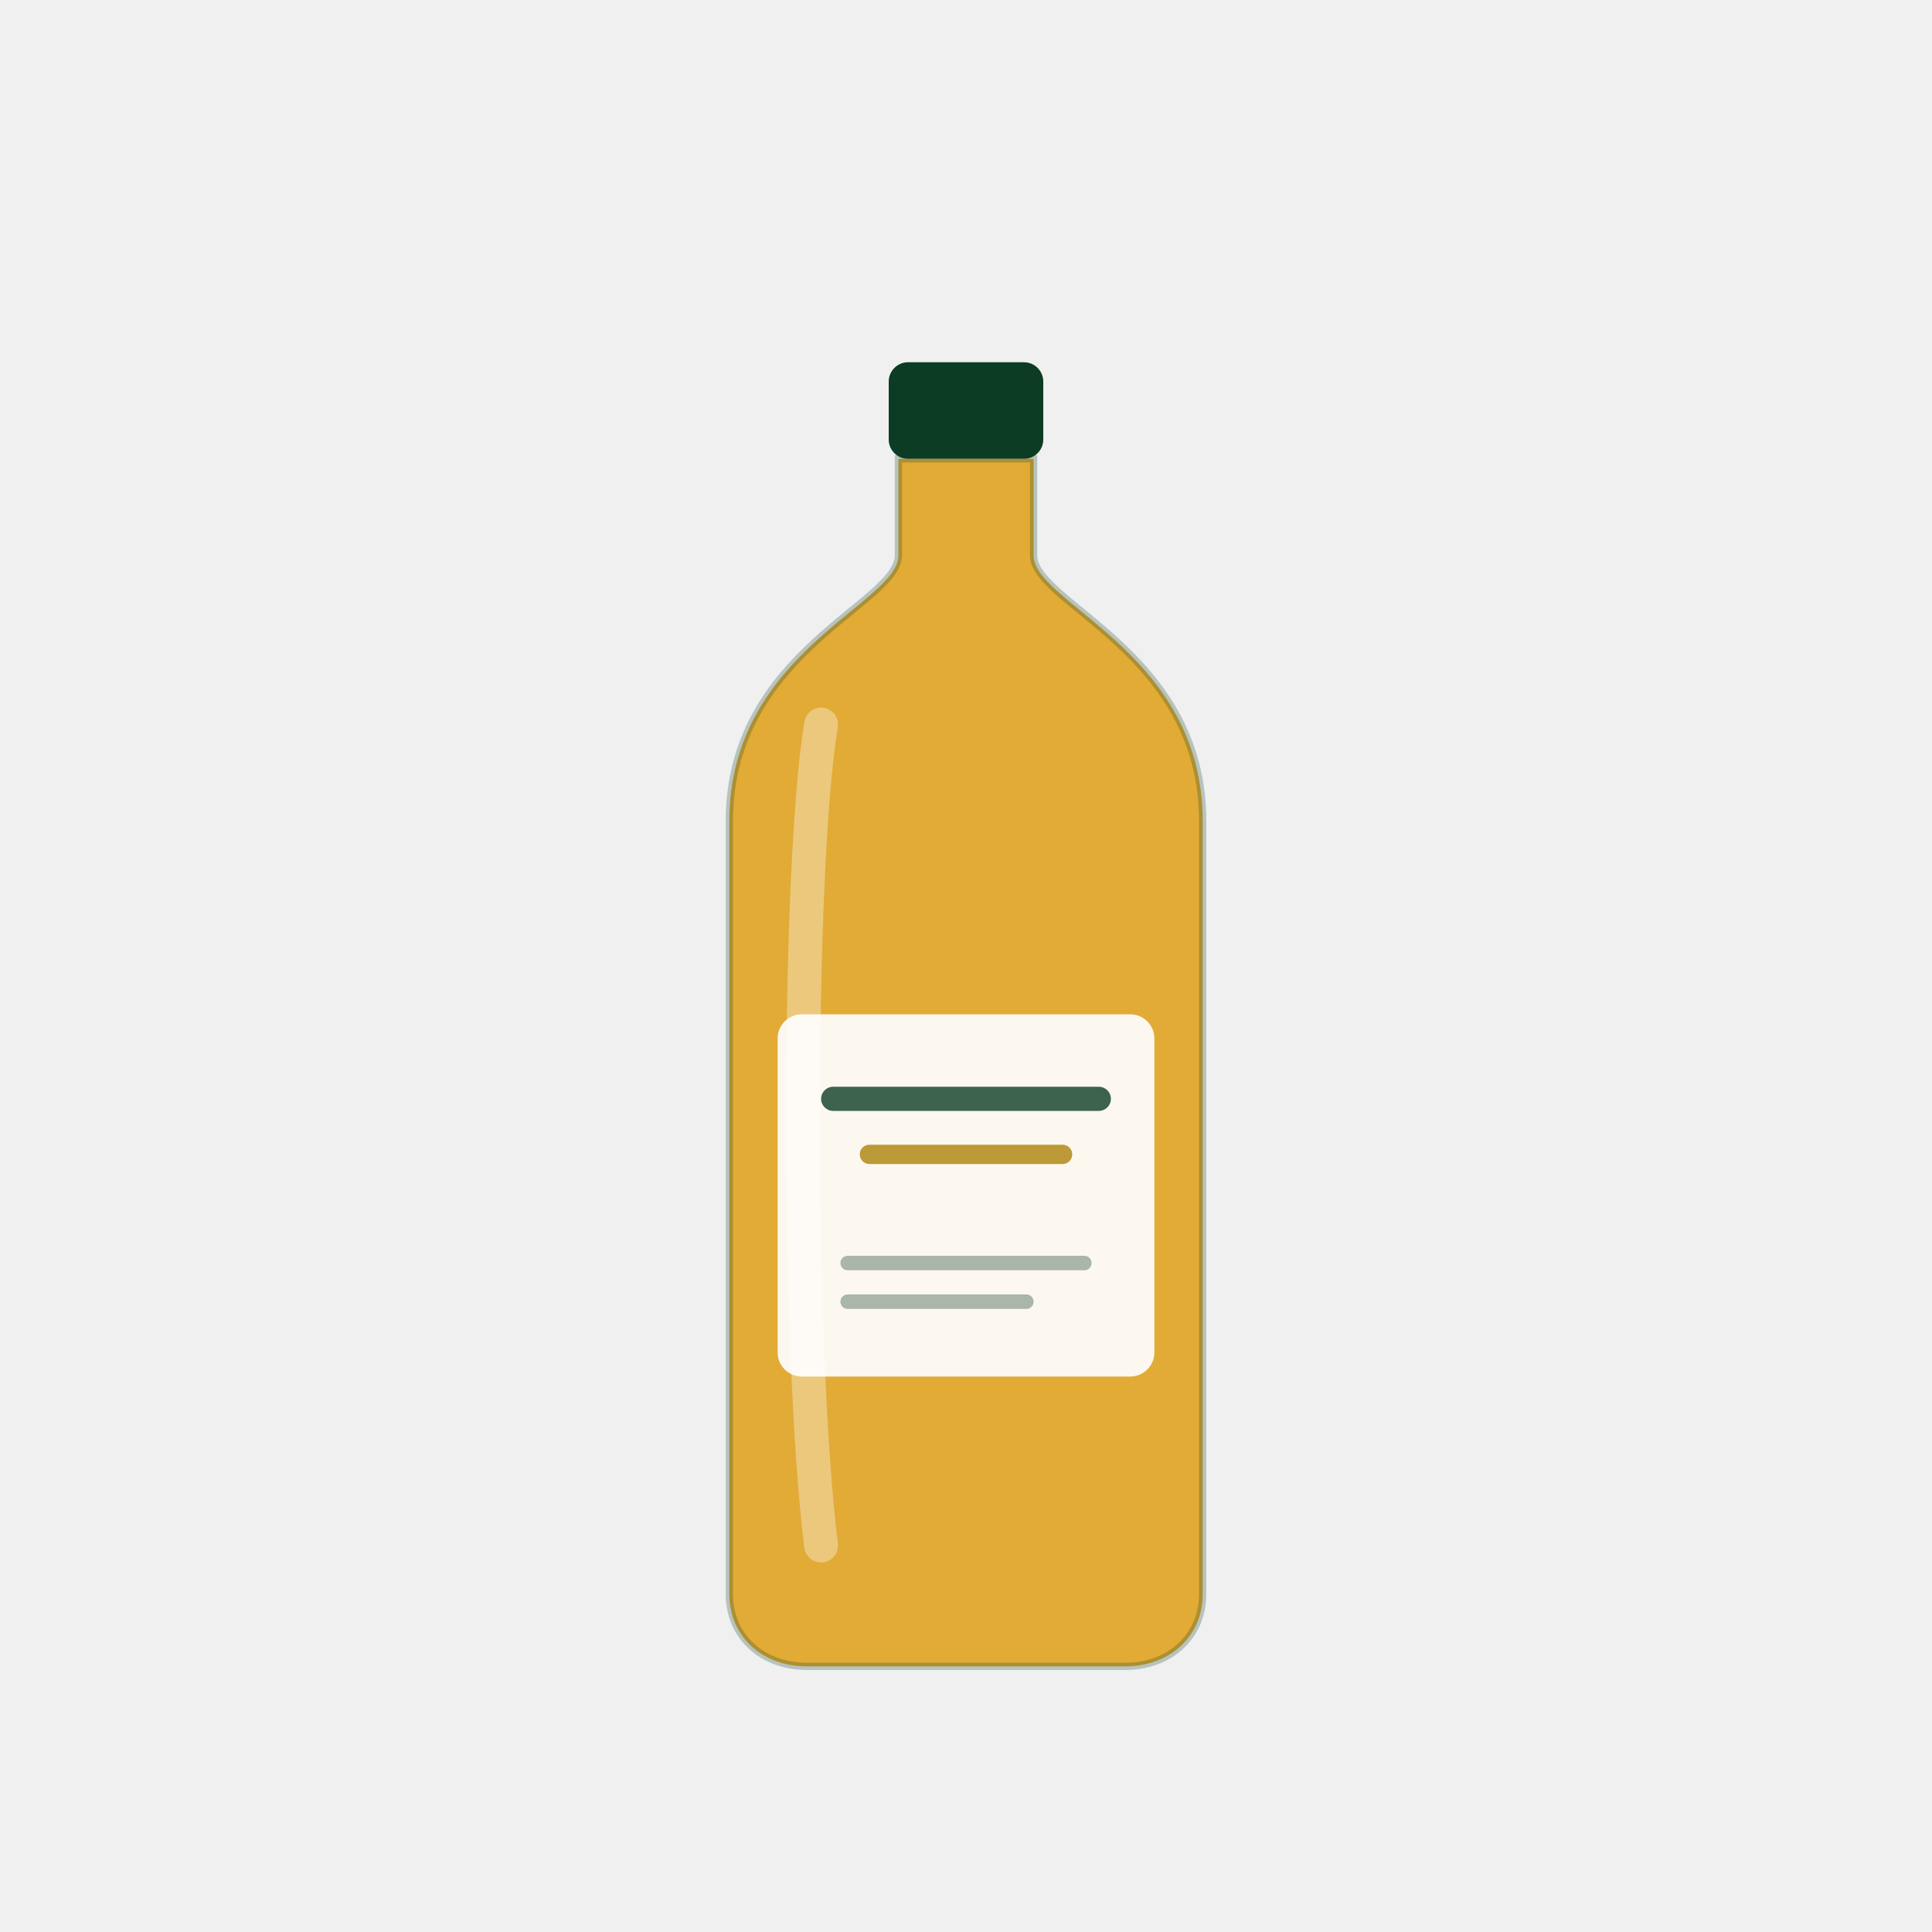
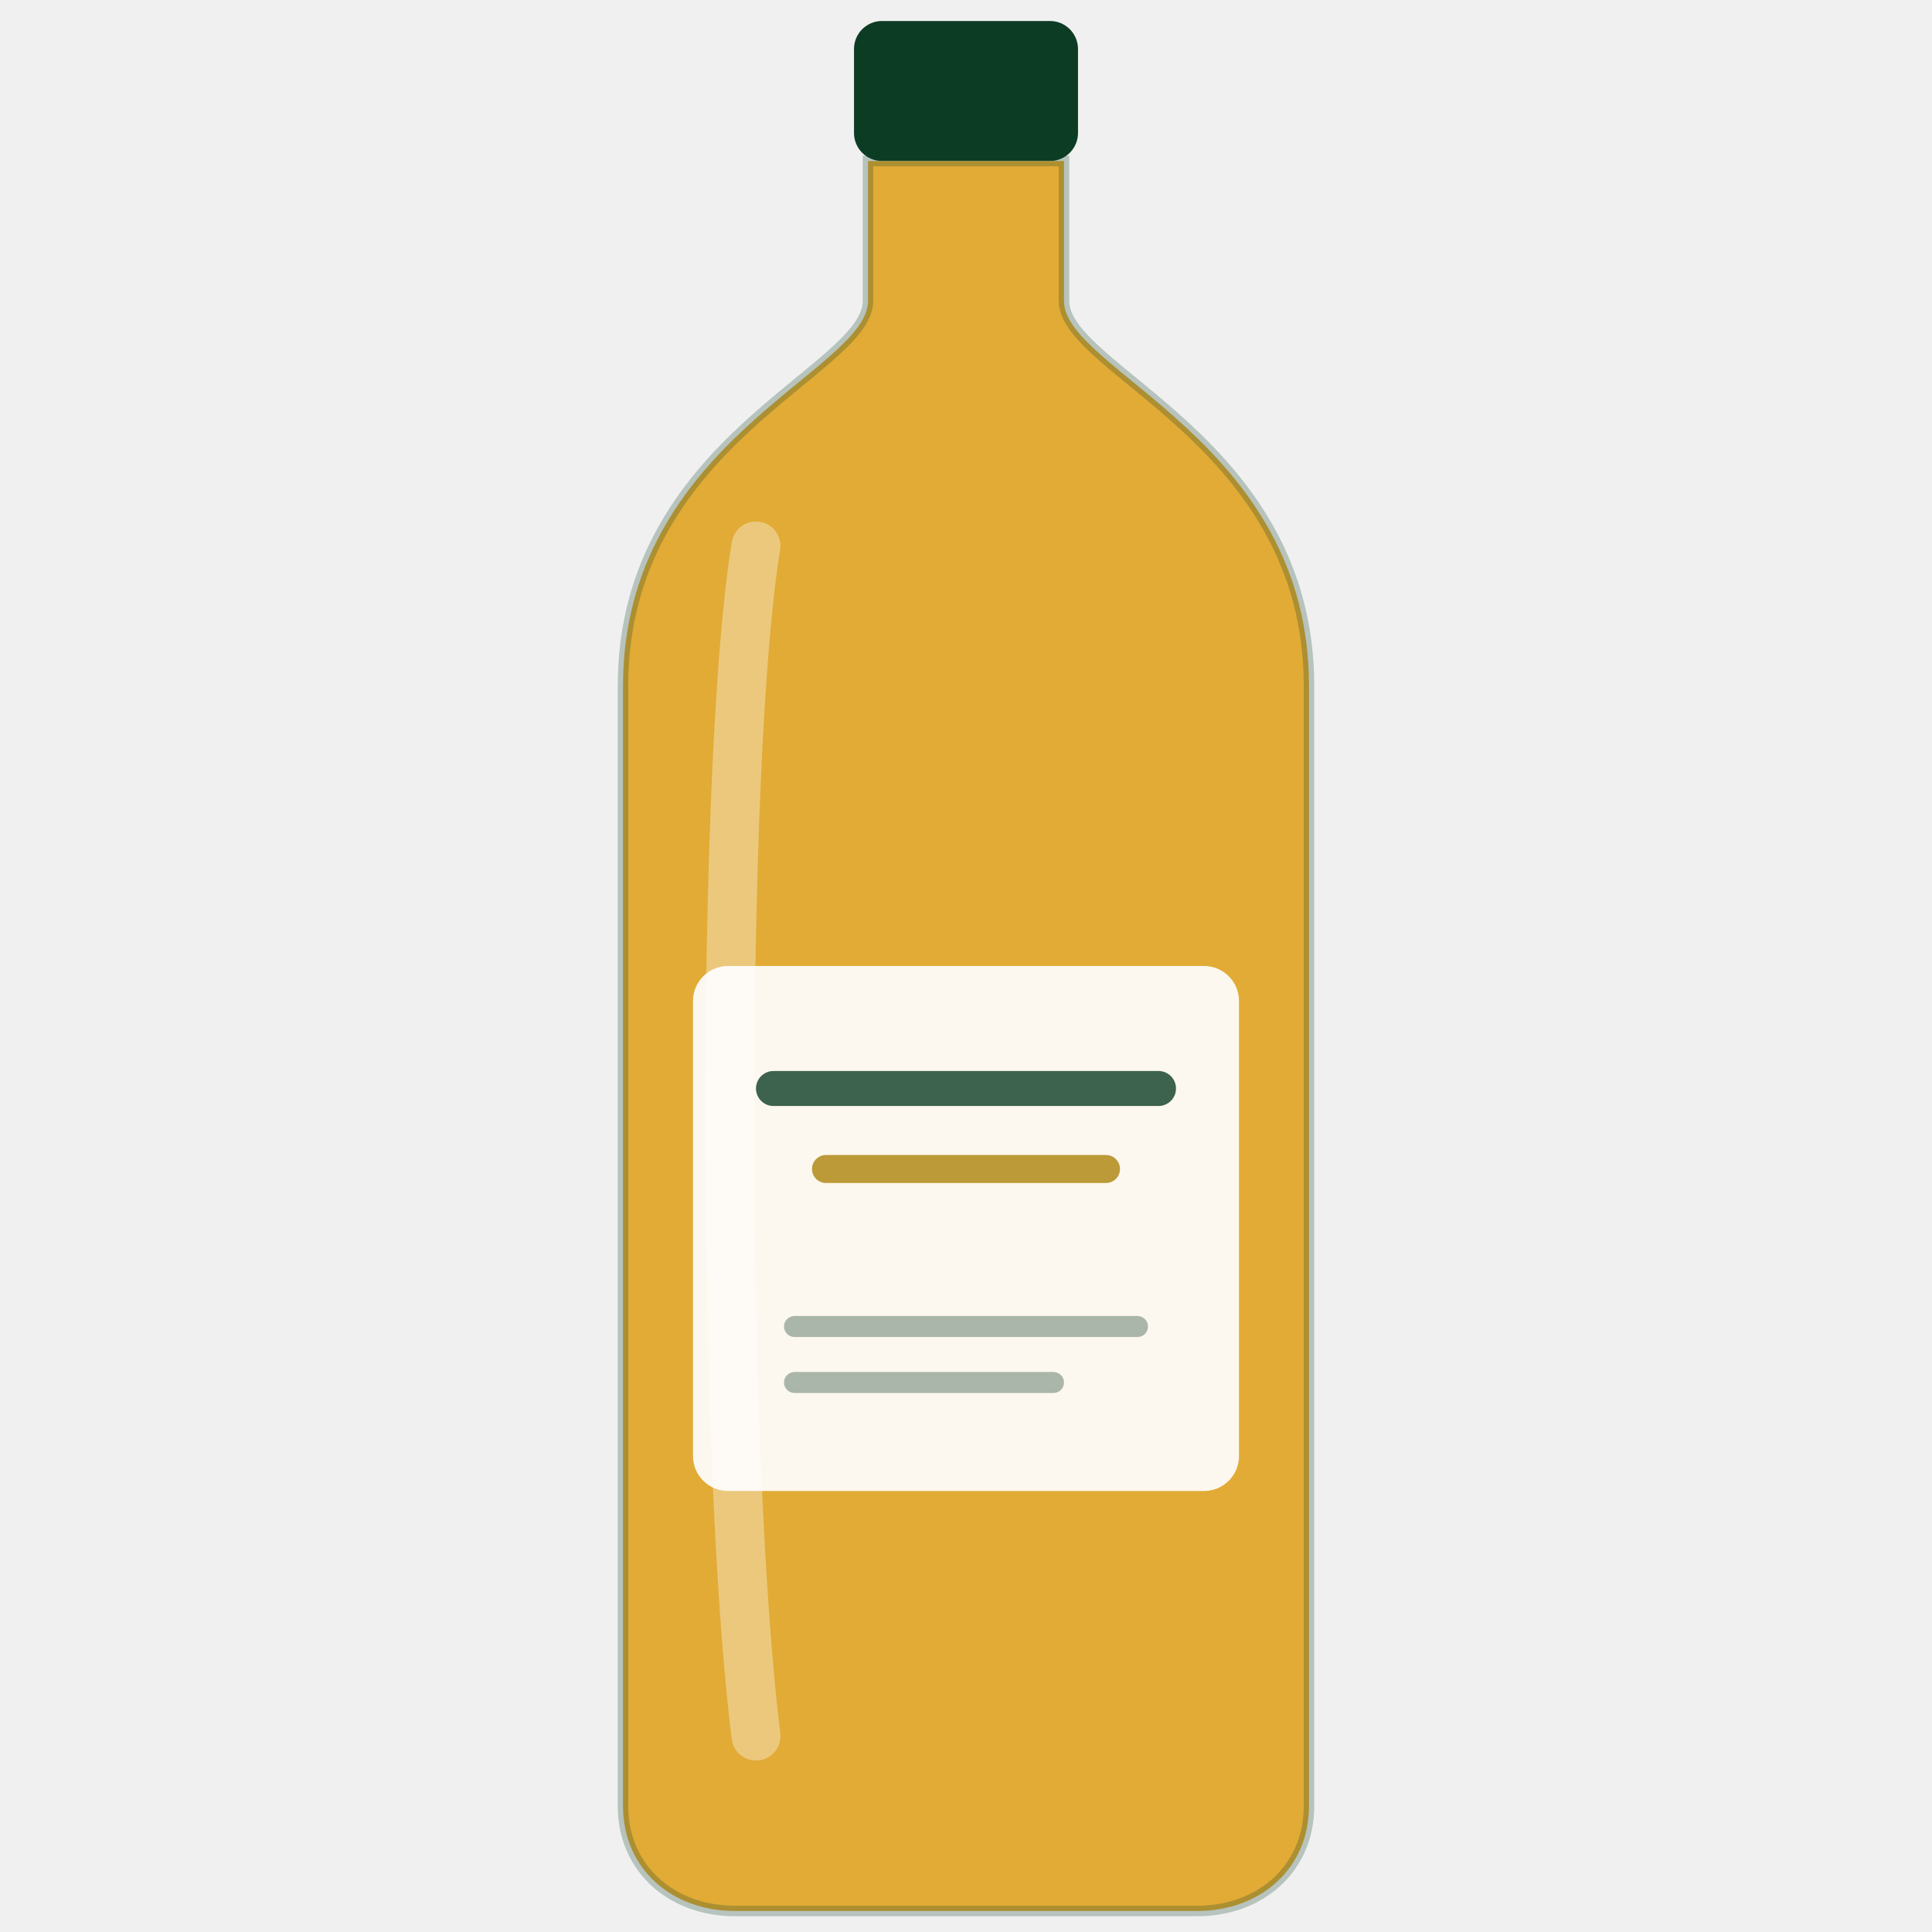
- <svg xmlns="http://www.w3.org/2000/svg" viewBox="0 0 800 800" width="800" height="800">
+ <svg xmlns="http://www.w3.org/2000/svg" viewBox="124 144 552 552" width="800" height="800">
  <rect x="368" y="150" width="64" height="40" rx="8" fill="#0C3C24" />
  <path d="M372 190h56v40c0 20 70 40 70 110v320c0 18-14 30-32 30H334c-18 0-32-12-32-30V340c0-70 70-90 70-110z" fill="#E0A526" opacity=".92" />
  <path d="M372 190h56v40c0 20 70 40 70 110v320c0 18-14 30-32 30H334c-18 0-32-12-32-30V340c0-70 70-90 70-110z" fill="none" stroke="#0C3C24" stroke-opacity=".25" stroke-width="3" />
  <rect x="322" y="420" width="156" height="150" rx="10" fill="#fff" opacity=".92" />
  <rect x="340" y="450" width="120" height="10" rx="5" fill="#0C3C24" opacity=".8" />
  <rect x="356" y="474" width="88" height="8" rx="4" fill="#B49024" opacity=".9" />
  <rect x="348" y="520" width="104" height="6" rx="3" fill="#0C3C24" opacity=".35" />
  <rect x="348" y="536" width="80" height="6" rx="3" fill="#0C3C24" opacity=".35" />
  <path d="M340 300c-10 60-10 260 0 340" stroke="#fff" stroke-opacity=".35" stroke-width="14" stroke-linecap="round" fill="none" />
</svg>
